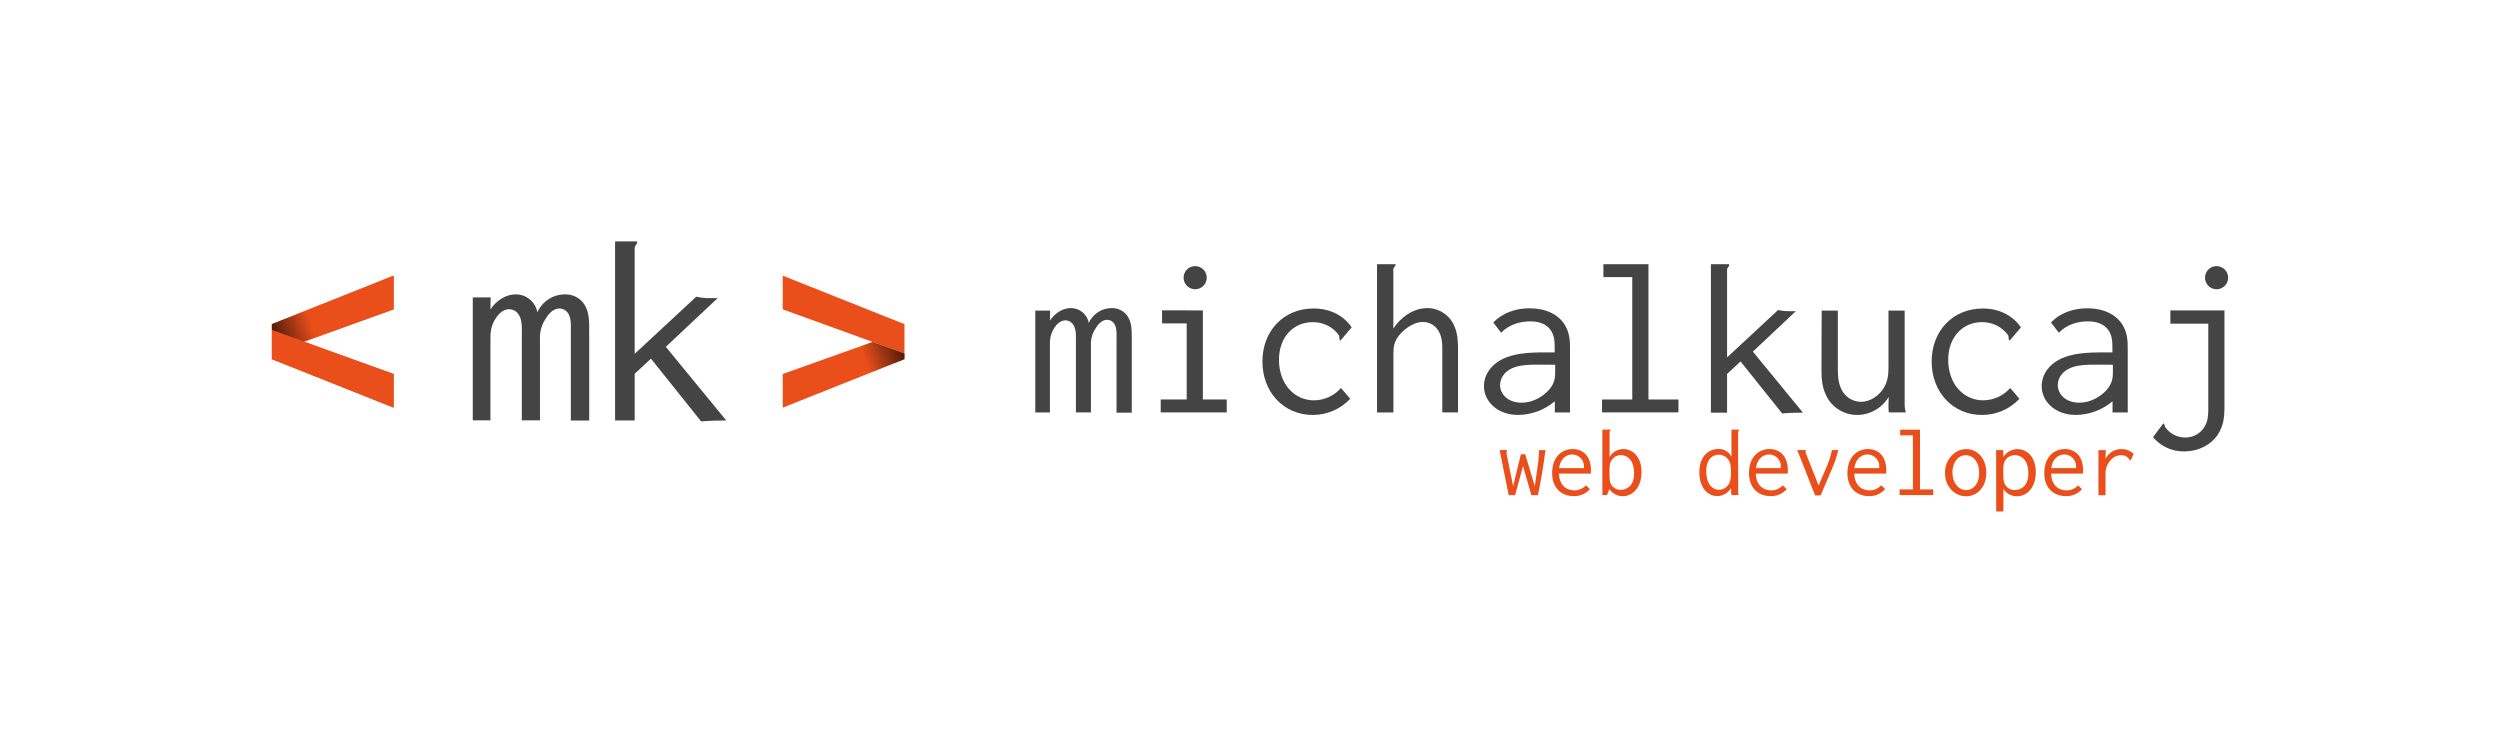
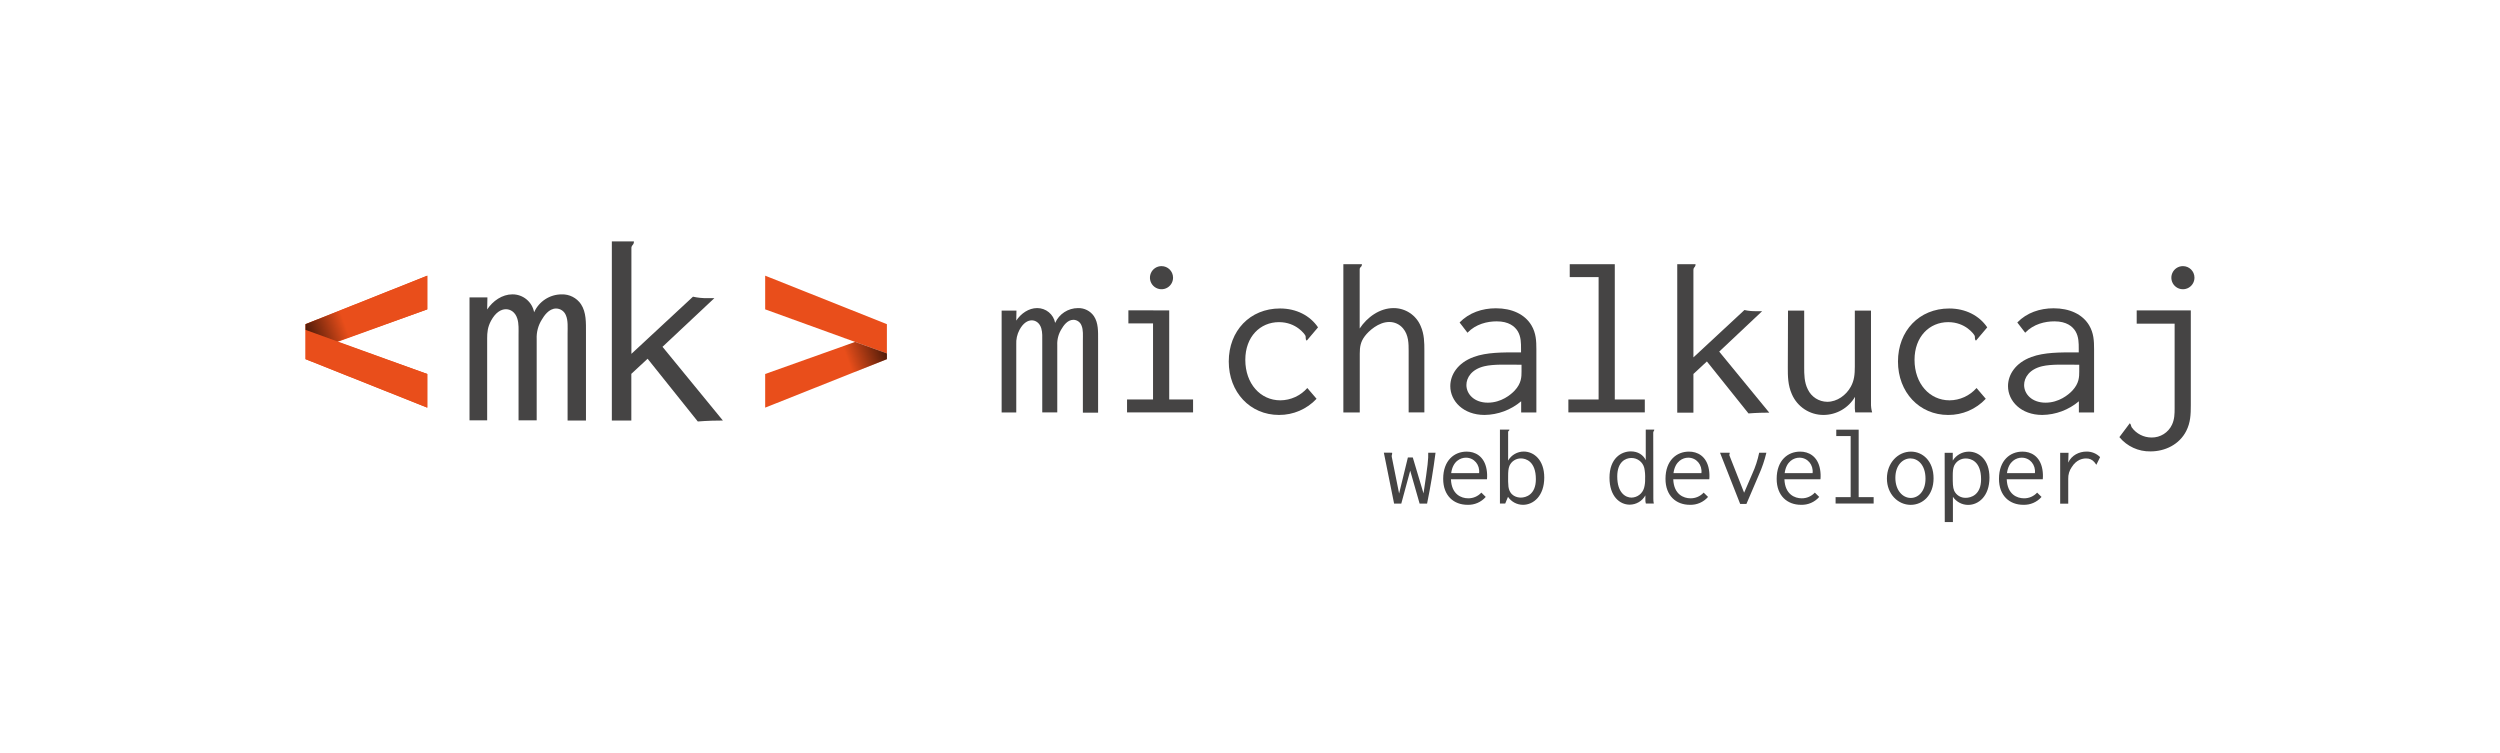
<svg xmlns="http://www.w3.org/2000/svg" xmlns:xlink="http://www.w3.org/1999/xlink" viewBox="0 0 1708.41 514.47">
  <defs>
    <style>.cls-1{isolation:isolate;}.cls-2{fill:#454444;}.cls-3{fill:#e94e1b;}.cls-4,.cls-5{opacity:0.8;mix-blend-mode:multiply;}.cls-4{fill:url(#linear-gradient);}.cls-5{fill:url(#linear-gradient-2);}</style>
-     <linearGradient id="linear-gradient" x1="584.1" y1="226.75" x2="614.17" y2="215.61" gradientUnits="userSpaceOnUse">
+     <linearGradient id="linear-gradient" x1="572.1" y1="226.75" x2="602.17" y2="215.61" gradientUnits="userSpaceOnUse">
      <stop offset="0" stop-color="#fff" />
      <stop offset="1" />
    </linearGradient>
-     <linearGradient id="linear-gradient-2" x1="677.39" y1="6148.41" x2="707.46" y2="6137.27" gradientTransform="translate(897.16 6388.62) rotate(180)" xlink:href="#linear-gradient" />
+     <linearGradient id="linear-gradient-2" x1="654.39" y1="6148.41" x2="684.46" y2="6137.27" gradientTransform="translate(897.16 6388.62) rotate(180)" xlink:href="#linear-gradient" />
  </defs>
  <g class="cls-1">
    <g id="Layer_1" data-name="Layer 1">
-       <path class="cls-2" d="M323.08,203.22H335.3l-.16,8.26c3.86-5.88,10.31-10.33,17.21-10.33a15,15,0,0,1,14.87,12.24,20.66,20.66,0,0,1,18.84-12.23,15.37,15.37,0,0,1,13.15,6.68c3.72,5.62,3.43,12.73,3.43,19.68v59.87H390.09V227.68c0-3.82.41-8.63-1.14-12.17a7.28,7.28,0,0,0-6.67-4.69c-5.1,0-8.38,5.23-9.78,7.58A22.86,22.86,0,0,0,369,231.65v55.58H356.59V228.79c0-3.47.26-7.52-.83-11-1.42-4.62-4.79-6.48-7.79-6.48-3.37,0-7.12,2.2-10.17,7.84-2.38,4.42-2.66,8.1-2.66,12.05v56.06H323.08Z" />
-       <path class="cls-2" d="M435.42,164.95a3.33,3.33,0,0,1-1,2.64,2.89,2.89,0,0,0-.71,2.12v72.1l42.08-39.07a41.18,41.18,0,0,0,9.85,1h4.76L455,237l41.29,50.34H495c-8.81,0-15.86.64-15.86.64l-34.3-42.88-11.12,10.32v31.92H420.33V164.95Z" />
-       <path class="cls-2" d="M707.48,212.25h10.13l-.13,6.84c3.2-4.87,8.54-8.56,14.25-8.56a12.45,12.45,0,0,1,12.32,10.14,17.11,17.11,0,0,1,15.61-10.13,12.73,12.73,0,0,1,10.9,5.53c3.08,4.65,2.84,10.54,2.84,16.31V282H763V232.51c0-3.17.34-7.15-.94-10.08a6,6,0,0,0-5.53-3.89c-4.23,0-6.95,4.33-8.1,6.28a18.94,18.94,0,0,0-2.93,11v46H735.24V233.43c0-2.87.21-6.23-.69-9.15-1.18-3.82-4-5.37-6.45-5.37-2.79,0-5.9,1.82-8.42,6.5a19.18,19.18,0,0,0-2.2,10v46.44h-10Z" />
-       <path class="cls-2" d="M822,212.12V273h16.31v8.81H793.18V273h17.76v-52H794.1v-8.95Zm2.63-22.43a7.9,7.9,0,1,1-7.9-7.83A7.87,7.87,0,0,1,824.63,189.69Z" />
-       <path class="cls-2" d="M916,232.78c-1.21-.91-.38-2.34-1-3.52-.4-.82-6.12-9.12-18-9.12-12.8,0-23,9.91-23,25.78,0,16.28,10.34,27.65,23.92,27.65a24.74,24.74,0,0,0,18.45-8.42l6.32,7.37A34.89,34.89,0,0,1,897,283.56c-19.7,0-34.31-15.51-34.31-36.51s14.53-36.25,35-36.25c11.2,0,20.56,4.86,26,12.9Z" />
-       <path class="cls-2" d="M941,180.55h12.63a1.42,1.42,0,0,1,.08.46,2.4,2.4,0,0,1-1,1.63,1.79,1.79,0,0,0-.55,1.46v40.39c5.11-7.76,13.7-13.95,23.15-13.95a20,20,0,0,1,18.54,12.29c2.48,5.6,2.51,11.35,2.51,16.78v42.23H985.62v-42c0-4.92,0-10.9-3.8-15.4a12.15,12.15,0,0,0-9.44-4.41c-7.37,0-14.06,6.16-16.71,9.69-2.9,3.86-3.46,7.27-3.46,12v40.13H941Z" />
-       <path class="cls-2" d="M1045.26,210.67c10.81,0,19.65,4,24.22,11.57,3.21,5.36,3.42,10.75,3.42,16.46v43.15h-10.39v-7.63a39.62,39.62,0,0,1-25,9.34c-14.55,0-23.43-9.49-23.43-19.71,0-7.72,5-15.86,16-19.9,8.86-3.26,19.84-3.15,30.1-3.15h2.24v-2.5c0-3.69.05-8.17-2.27-12-2-3.23-6.06-6.7-14.33-6.7-6.43,0-14.28,1.79-20,7.77l-5.39-7C1026.91,213.69,1035.87,210.67,1045.26,210.67Zm15,38.56c-7.24,0-16.56-.46-22.89,1.05-8.73,2.08-12.28,7.77-12.28,12.83,0,6.23,5.4,12.06,14.63,12.06s15.78-5.53,18.31-8.22c4.7-5,4.73-9.51,4.73-13.12v-4.6Z" />
-       <path class="cls-2" d="M1126.5,180.55V273H1147v8.81h-52.23V273h20.66V189.36h-19.73v-8.81Z" />
-       <path class="cls-2" d="M1181.67,180.55a2.75,2.75,0,0,1-.86,2.19,2.39,2.39,0,0,0-.59,1.76v59.73l34.86-32.37a34.12,34.12,0,0,0,8.16.79h3.95l-29.34,27.63L1232.06,282H1231c-7.3,0-13.14.53-13.14.53L1189.43,247l-9.21,8.55V282h-11.05V180.55Z" />
-       <path class="cls-2" d="M1255.92,212.25v38.81c0,4.67,0,10.12,2.46,15a14.82,14.82,0,0,0,13.31,8.52c6.71,0,12.9-4.5,16.09-10.33,2.33-4.25,2.74-8.39,2.74-13.75V212.25h11.05v63.28a20.62,20.62,0,0,0,.79,6.31h-11.58a29.29,29.29,0,0,1-.26-5.39l.13-5.26a25.08,25.08,0,0,1-21.51,12.37,23.45,23.45,0,0,1-21.65-14.21c-2.72-6.12-2.78-12.23-2.76-18.29l.13-38.81Z" />
-       <path class="cls-2" d="M1373.33,232.78c-1.21-.91-.38-2.34-1-3.52-.4-.82-6.12-9.12-18-9.12-12.8,0-23,9.91-23,25.78,0,16.28,10.34,27.65,23.92,27.65a24.74,24.74,0,0,0,18.45-8.42l6.31,7.37a34.89,34.89,0,0,1-25.68,11.05c-19.7,0-34.31-15.51-34.31-36.51s14.54-36.25,35-36.25c11.2,0,20.56,4.86,26,12.9Z" />
-       <path class="cls-2" d="M1426.38,210.67c10.81,0,19.65,4,24.22,11.57,3.21,5.36,3.42,10.75,3.42,16.46v43.15h-10.39v-7.63a39.62,39.62,0,0,1-25,9.34c-14.55,0-23.43-9.49-23.43-19.71,0-7.72,5-15.86,16-19.9,8.86-3.26,19.84-3.15,30.1-3.15h2.24v-2.5c0-3.69.05-8.17-2.27-12-2-3.23-6.06-6.7-14.33-6.7-6.44,0-14.28,1.79-20,7.77l-5.39-7C1408,213.69,1417,210.67,1426.38,210.67Zm15,38.56c-7.24,0-16.56-.46-22.89,1.05-8.73,2.08-12.28,7.77-12.28,12.83,0,6.23,5.4,12.06,14.63,12.06s15.78-5.53,18.31-8.22c4.7-5,4.73-9.51,4.73-13.12v-4.6Z" />
-       <path class="cls-2" d="M1520.12,212.12V277c0,6-.16,11.72-3.14,17.55-4.72,9.25-14.46,13.92-24.4,13.92a26.88,26.88,0,0,1-21.27-9.76l7.1-9.47c.95.78.71,1.77,1.33,2.8a16.69,16.69,0,0,0,13.54,6.94,15.17,15.17,0,0,0,14-8.79c1.71-3.7,1.78-7.36,1.78-11.08V221.2h-25.92v-9.08Zm2.5-22.43a7.9,7.9,0,1,1-7.9-7.83A7.87,7.87,0,0,1,1522.62,189.69Z" />
-       <path class="cls-3" d="M1029.72,307.56a2,2,0,0,1-.11,1.33,2,2,0,0,0-.06,1.22l4.47,22.17,5.28-21.83h3l6.5,21.77c2.65-17.48,3-20.9,2.84-24.61h4.47q-2,15.47-5.11,30.76h-4.53l-5.69-19.91-5.4,19.91H1031l-6.21-30.82Z" />
-       <path class="cls-3" d="M1086.93,317.77a23.06,23.06,0,0,1,.21,5.87h-21.81c.37,9.2,6.32,11.47,10.43,11.47a10.59,10.59,0,0,0,8-3.46l2.67,2.61a14,14,0,0,1-11,4.77c-8.35,0-14.75-5.48-14.75-15.72,0-11.22,6.79-16.47,14.13-16.47C1079.8,306.85,1085.54,309.52,1086.93,317.77Zm-4.55,2.15a8.14,8.14,0,0,0-8-9.36c-3.3,0-8,2.11-8.93,9.36Z" />
-       <path class="cls-3" d="M1100.69,293.57c.11.4-.25.66-.37.75a.79.79,0,0,0-.39.76v17.24a10.92,10.92,0,0,1,9.47-5.46c6,0,12.36,5,12.36,15.72,0,11.15-6.54,16.5-12.85,16.5a10.94,10.94,0,0,1-9.1-4.82l-1.68,4.06H1095V293.57Zm0,21.94c-.7,1.69-.81,3.67-.81,6.45a49.59,49.59,0,0,0,.19,6.07,7.2,7.2,0,0,0,7.52,6.7c3,0,9.08-1.72,9.08-11.13,0-10.85-6.12-12.58-9-12.58A7.47,7.47,0,0,0,1100.74,315.51Z" />
-       <path class="cls-3" d="M1183.22,293.57h5.17a1.63,1.63,0,0,1-.37,1,1.38,1.38,0,0,0-.27.91l.06,40a11.45,11.45,0,0,0,.29,2.84h-4.82a7.19,7.19,0,0,1-.29-2.26v-2.67a10.91,10.91,0,0,1-9.49,5.62c-5.94,0-12.22-5-12.22-16.3,0-11.74,7.07-15.9,12.93-15.9a9.57,9.57,0,0,1,9,5.29ZM1166,321.91c0,10.12,5.17,12.82,8.65,12.82a8.09,8.09,0,0,0,7.57-5.83,18.09,18.09,0,0,0,.64-5.59,25.78,25.78,0,0,0-.52-6.57,8,8,0,0,0-7.88-6C1170.9,310.75,1166,313.16,1166,321.91Z" />
-       <path class="cls-3" d="M1221.46,317.77a23.06,23.06,0,0,1,.21,5.87h-21.81c.37,9.2,6.32,11.47,10.43,11.47a10.59,10.59,0,0,0,8-3.46l2.67,2.61a14,14,0,0,1-11,4.77c-8.35,0-14.75-5.48-14.75-15.72,0-11.22,6.79-16.47,14.13-16.47C1214.32,306.85,1220.06,309.52,1221.46,317.77Zm-4.55,2.15a8.14,8.14,0,0,0-8-9.36c-3.3,0-8,2.11-8.93,9.36Z" />
-       <path class="cls-3" d="M1234,307.56c.12.55-.21.91-.21,1.32a1.08,1.08,0,0,0,.1.42l8.88,22.46,4.93-11.44a59.28,59.28,0,0,0,4.18-12.77h4.35a75.58,75.58,0,0,1-4.59,13.47l-7.49,17.53h-3.77l-12.19-31Z" />
-       <path class="cls-3" d="M1288.72,317.77a23.06,23.06,0,0,1,.21,5.87h-21.81c.37,9.2,6.32,11.47,10.43,11.47a10.59,10.59,0,0,0,8-3.46l2.67,2.61a14,14,0,0,1-11,4.77c-8.35,0-14.75-5.48-14.75-15.72,0-11.22,6.79-16.47,14.13-16.47C1281.59,306.85,1287.32,309.52,1288.72,317.77Zm-4.55,2.15a8.14,8.14,0,0,0-8-9.36c-3.3,0-8,2.11-8.93,9.36Z" />
-       <path class="cls-3" d="M1312.05,293.63v40.81h9.06v3.89h-23v-3.89h9.11V297.52h-8.71v-3.89Z" />
-       <path class="cls-3" d="M1343.53,339.14c-7.74,0-14.4-6.59-14.4-15.94s6.71-16.28,14.54-16.28c7,0,13.68,5.57,13.68,16.18C1357.36,333.28,1350.81,339.14,1343.53,339.14Zm-9.29-16.36c0,7.58,4.43,12.18,9.32,12.18,4.49,0,8.91-3.92,8.91-11.66,0-8.44-4.7-12.26-9.14-12.26C1338.65,311,1334.25,315.24,1334.25,322.78Z" />
-       <path class="cls-3" d="M1369,307.62v4.7a11.43,11.43,0,0,1,9.71-5.4c6,0,12.47,4.85,12.47,15.69,0,11.27-6.61,16.53-12.89,16.53a11.11,11.11,0,0,1-9.22-4.88v15.27h-4.93l-.06-41.91Zm.8,7.88a15.47,15.47,0,0,0-.81,6.06c0,4.45,0,7,.88,9.06a7.47,7.47,0,0,0,7,4.24c2.88,0,9.24-1.55,9.24-11.24,0-11.15-6.51-12.56-9.21-12.56A7.63,7.63,0,0,0,1369.79,315.5Z" />
-       <path class="cls-3" d="M1423.24,317.77a23.06,23.06,0,0,1,.21,5.87h-21.81c.37,9.2,6.32,11.47,10.43,11.47a10.59,10.59,0,0,0,8-3.46l2.67,2.61a14,14,0,0,1-11,4.77c-8.35,0-14.75-5.48-14.75-15.72,0-11.22,6.79-16.47,14.13-16.47C1416.11,306.85,1421.84,309.52,1423.24,317.77Zm-4.55,2.15a8.14,8.14,0,0,0-8-9.36c-3.3,0-8,2.11-8.93,9.36Z" />
-       <path class="cls-3" d="M1439,307.62l-.17,5.92a12,12,0,0,1,11.06-6.66,11.32,11.32,0,0,1,8.21,3.36l-2.26,4.64a11.84,11.84,0,0,1-1.14-1.54,6.23,6.23,0,0,0-5.07-2.3c-2.17,0-5.84.76-8.63,5.18a11.73,11.73,0,0,0-2.16,7.2v15H1434V307.62Z" />
-       <path class="cls-3" d="M185.79,245.44V221.52L269,188.39v23l-61.47,22.27L269,255.57v23Z" />
-       <polygon class="cls-3" points="618.08 221.52 534.89 188.39 534.89 211.4 618.08 241.53 618.08 221.52" />
-       <polygon class="cls-3" points="534.89 211.4 534.89 211.4 596.36 233.66 534.89 255.57 534.89 278.57 618.08 245.44 618.08 241.53 534.89 211.4" />
-       <polygon class="cls-4" points="534.89 211.4 534.89 211.4 596.36 233.66 534.89 255.57 534.89 278.57 618.08 245.44 618.08 241.53 534.89 211.4" />
-       <polygon class="cls-3" points="185.79 245.44 268.98 278.57 268.98 255.57 185.79 225.43 185.79 245.44" />
-       <polygon class="cls-3" points="268.98 255.57 268.98 255.57 207.51 233.3 268.98 211.4 268.98 188.39 185.79 221.52 185.79 225.43 268.98 255.57" />
-       <polygon class="cls-5" points="268.98 255.57 268.98 255.57 207.51 233.3 268.98 211.4 268.98 188.39 185.79 221.52 185.79 225.43 268.98 255.57" />
+       <path class="cls-2" d="M320.85,203.22h12.23l-.16,8.26c3.86-5.88,10.31-10.33,17.21-10.33A15,15,0,0,1,365,213.39a20.66,20.66,0,0,1,18.84-12.23A15.37,15.37,0,0,1,397,207.84c3.72,5.62,3.43,12.73,3.43,19.68v59.87H387.87V227.68c0-3.82.41-8.63-1.14-12.17a7.28,7.28,0,0,0-6.67-4.69c-5.1,0-8.38,5.23-9.78,7.58a22.86,22.86,0,0,0-3.53,13.26v55.58H354.36V228.79c0-3.47.26-7.52-.83-11-1.42-4.62-4.79-6.48-7.79-6.48-3.37,0-7.12,2.2-10.17,7.84-2.38,4.42-2.66,8.1-2.66,12.05v56.06H320.85Z" />
+       <path class="cls-2" d="M433.19,164.95a3.33,3.33,0,0,1-1,2.64,2.89,2.89,0,0,0-.71,2.12v72.1l42.08-39.07a41.18,41.18,0,0,0,9.85,1h4.76L452.73,237,494,287.39h-1.29c-8.81,0-15.86.64-15.86.64l-34.3-42.88-11.12,10.32v31.92H418.11V164.95Z" />
+       <path class="cls-2" d="M684.48,212.25h10.13l-.13,6.84c3.2-4.87,8.54-8.56,14.25-8.56a12.45,12.45,0,0,1,12.32,10.14,17.11,17.11,0,0,1,15.61-10.13,12.73,12.73,0,0,1,10.9,5.53c3.08,4.65,2.84,10.54,2.84,16.31V282H740V232.51c0-3.17.34-7.15-.94-10.08a6,6,0,0,0-5.53-3.89c-4.23,0-6.95,4.33-8.1,6.28a18.94,18.94,0,0,0-2.93,11v46H712.24V233.43c0-2.87.21-6.23-.69-9.15-1.18-3.82-4-5.37-6.45-5.37-2.79,0-5.9,1.82-8.42,6.5a19.18,19.18,0,0,0-2.2,10v46.44h-10Z" />
+       <path class="cls-2" d="M799,212.12V273H815.3v8.81H770.18V273h17.76v-52H771.1v-8.95Zm2.63-22.43a7.9,7.9,0,1,1-7.9-7.83A7.87,7.87,0,0,1,801.62,189.69Z" />
+       <path class="cls-2" d="M893,232.78c-1.21-.91-.38-2.34-1-3.52-.4-.82-6.12-9.12-18-9.12-12.8,0-23,9.91-23,25.78,0,16.28,10.34,27.65,23.92,27.65a24.74,24.74,0,0,0,18.45-8.42l6.32,7.37A34.89,34.89,0,0,1,874,283.56c-19.7,0-34.31-15.51-34.31-36.51s14.53-36.25,35-36.25c11.2,0,20.56,4.86,26,12.9Z" />
+       <path class="cls-2" d="M918,180.55h12.63a1.42,1.42,0,0,1,.08.46,2.4,2.4,0,0,1-1,1.63,1.79,1.79,0,0,0-.55,1.46v40.39c5.11-7.76,13.7-13.95,23.15-13.95a20,20,0,0,1,18.54,12.29c2.48,5.6,2.51,11.35,2.51,16.78v42.23H962.62v-42c0-4.92,0-10.9-3.8-15.4a12.15,12.15,0,0,0-9.44-4.41c-7.37,0-14.06,6.16-16.71,9.69-2.9,3.86-3.46,7.27-3.46,12v40.13H918Z" />
+       <path class="cls-2" d="M1022.26,210.67c10.81,0,19.65,4,24.22,11.57,3.21,5.36,3.42,10.75,3.42,16.46v43.15h-10.39v-7.63a39.62,39.62,0,0,1-25,9.34c-14.55,0-23.43-9.49-23.43-19.71,0-7.72,5-15.86,16-19.9,8.86-3.26,19.84-3.15,30.1-3.15h2.24v-2.5c0-3.69.05-8.17-2.27-12-2-3.23-6.06-6.7-14.33-6.7-6.43,0-14.28,1.79-20,7.77l-5.39-7C1003.91,213.69,1012.86,210.67,1022.26,210.67Zm15,38.56c-7.24,0-16.56-.46-22.89,1.05-8.73,2.08-12.28,7.77-12.28,12.83,0,6.23,5.4,12.06,14.63,12.06s15.78-5.53,18.31-8.22c4.7-5,4.73-9.51,4.73-13.12v-4.6Z" />
+       <path class="cls-2" d="M1103.49,180.55V273H1124v8.81h-52.23V273h20.66V189.36h-19.73v-8.81Z" />
+       <path class="cls-2" d="M1158.67,180.55a2.75,2.75,0,0,1-.86,2.19,2.39,2.39,0,0,0-.59,1.76v59.73l34.86-32.37a34.12,34.12,0,0,0,8.16.79h3.95l-29.34,27.63L1209.06,282H1208c-7.3,0-13.14.53-13.14.53L1166.43,247l-9.21,8.55V282h-11.05V180.55Z" />
+       <path class="cls-2" d="M1232.92,212.25v38.81c0,4.67,0,10.12,2.46,15a14.82,14.82,0,0,0,13.31,8.52c6.71,0,12.9-4.5,16.09-10.33,2.33-4.25,2.74-8.39,2.74-13.75V212.25h11.05v63.28a20.62,20.62,0,0,0,.79,6.31h-11.58a29.29,29.29,0,0,1-.26-5.39l.13-5.26a25.08,25.08,0,0,1-21.51,12.37,23.45,23.45,0,0,1-21.65-14.21c-2.72-6.12-2.78-12.23-2.76-18.29l.13-38.81Z" />
+       <path class="cls-2" d="M1350.32,232.78c-1.21-.91-.38-2.34-1-3.52-.4-.82-6.12-9.12-18-9.12-12.8,0-23,9.91-23,25.78,0,16.28,10.34,27.65,23.92,27.65a24.74,24.74,0,0,0,18.45-8.42l6.31,7.37a34.89,34.89,0,0,1-25.68,11.05c-19.7,0-34.31-15.51-34.31-36.51s14.54-36.25,35-36.25c11.2,0,20.56,4.86,26,12.9Z" />
+       <path class="cls-2" d="M1403.38,210.67c10.81,0,19.65,4,24.22,11.57,3.21,5.36,3.42,10.75,3.42,16.46v43.15h-10.39v-7.63a39.62,39.62,0,0,1-25,9.34c-14.55,0-23.43-9.49-23.43-19.71,0-7.72,5-15.86,16-19.9,8.86-3.26,19.84-3.15,30.1-3.15h2.24v-2.5c0-3.69.05-8.17-2.27-12-2-3.23-6.06-6.7-14.33-6.7-6.44,0-14.28,1.79-20,7.77l-5.39-7C1385,213.69,1394,210.67,1403.38,210.67Zm15,38.56c-7.24,0-16.56-.46-22.89,1.05-8.73,2.08-12.28,7.77-12.28,12.83,0,6.23,5.4,12.06,14.63,12.06s15.78-5.53,18.31-8.22c4.7-5,4.73-9.51,4.73-13.12v-4.6Z" />
+       <path class="cls-2" d="M1497.12,212.12V277c0,6-.16,11.72-3.14,17.55-4.72,9.25-14.46,13.92-24.4,13.92a26.88,26.88,0,0,1-21.27-9.76l7.1-9.47c.95.78.71,1.77,1.33,2.8a16.69,16.69,0,0,0,13.54,6.94,15.17,15.17,0,0,0,14-8.79c1.71-3.7,1.78-7.36,1.78-11.08V221.2h-25.92v-9.08Zm2.5-22.43a7.9,7.9,0,1,1-7.9-7.83A7.87,7.87,0,0,1,1499.62,189.69Z" />
+       <path class="cls-2" d="M951.29,309.37a2.28,2.28,0,0,1-.12,1.5,2.3,2.3,0,0,0-.07,1.38l5,25,6-24.65h3.34l7.34,24.58c3-19.75,3.35-23.6,3.21-27.8h5q-2.24,17.47-5.77,34.75h-5.11l-6.42-22.49-6.1,22.49h-4.92l-7-34.81Z" />
+       <path class="cls-2" d="M1015.91,320.9a26,26,0,0,1,.24,6.63H991.52c.41,10.39,7.13,13,11.78,13a12,12,0,0,0,9-3.9l3,2.95a15.78,15.78,0,0,1-12.42,5.39c-9.43,0-16.66-6.19-16.66-17.75,0-12.67,7.67-18.6,16-18.6C1007.85,308.56,1014.33,311.58,1015.91,320.9Zm-5.14,2.43c.65-5.63-3.36-10.57-9-10.57-3.72,0-9,2.38-10.09,10.57Z" />
+       <path class="cls-2" d="M1031.45,293.57c.13.46-.29.75-.41.85a.89.89,0,0,0-.44.85v19.47a12.34,12.34,0,0,1,10.69-6.17c6.82,0,14,5.63,14,17.76,0,12.59-7.39,18.64-14.51,18.64a12.36,12.36,0,0,1-10.27-5.45l-1.9,4.59H1025V293.57Zm.06,24.78c-.79,1.91-.91,4.14-.91,7.28a56,56,0,0,0,.21,6.85c.87,6.62,6.12,7.56,8.49,7.56,3.39,0,10.26-1.94,10.26-12.57,0-12.25-6.91-14.2-10.17-14.2A8.43,8.43,0,0,0,1031.5,318.35Z" />
+       <path class="cls-2" d="M1124.65,293.57h5.83a1.84,1.84,0,0,1-.42,1.14,1.55,1.55,0,0,0-.3,1l.07,45.17a12.93,12.93,0,0,0,.33,3.21h-5.44a8.12,8.12,0,0,1-.33-2.56v-3a12.33,12.33,0,0,1-10.72,6.34c-6.71,0-13.8-5.6-13.8-18.41,0-13.26,8-18,14.6-18,4.8,0,8.51,2.4,10.18,6Zm-19.48,32c0,11.43,5.84,14.48,9.77,14.48a9.13,9.13,0,0,0,8.55-6.58,20.43,20.43,0,0,0,.72-6.31,29.12,29.12,0,0,0-.58-7.42,9,9,0,0,0-8.9-6.77C1110.74,313,1105.17,315.7,1105.17,325.58Z" />
+       <path class="cls-2" d="M1167.83,320.9a26,26,0,0,1,.24,6.63h-24.63c.41,10.39,7.13,13,11.78,13a12,12,0,0,0,9-3.9l3,2.95a15.78,15.78,0,0,1-12.42,5.39c-9.43,0-16.66-6.19-16.66-17.75,0-12.67,7.67-18.6,16-18.6C1159.78,308.56,1166.26,311.58,1167.83,320.9Zm-5.14,2.43c.65-5.63-3.36-10.57-9-10.57-3.72,0-9,2.38-10.09,10.57Z" />
+       <path class="cls-2" d="M1182,309.37c.13.62-.24,1-.24,1.49a1.21,1.21,0,0,0,.11.48l10,25.37,5.57-12.91a67,67,0,0,0,4.72-14.42h4.92a85.36,85.36,0,0,1-5.18,15.21l-8.46,19.8h-4.26l-13.77-35Z" />
+       <path class="cls-2" d="M1243.8,320.9a26,26,0,0,1,.24,6.63h-24.63c.41,10.39,7.13,13,11.78,13a12,12,0,0,0,9-3.9l3,2.95a15.78,15.78,0,0,1-12.42,5.39c-9.43,0-16.66-6.19-16.66-17.75,0-12.67,7.67-18.6,16-18.6C1235.74,308.56,1242.22,311.58,1243.8,320.9Zm-5.14,2.43c.65-5.63-3.36-10.57-9-10.57-3.72,0-9,2.38-10.09,10.57Z" />
+       <path class="cls-2" d="M1270.15,293.63v46.09h10.23v4.39h-26v-4.39h10.29V298h-9.83v-4.39Z" />
+       <path class="cls-2" d="M1305.71,345c-8.75,0-16.26-7.44-16.26-18,0-10.72,7.58-18.38,16.43-18.38,7.89,0,15.45,6.29,15.45,18.27C1321.32,338.42,1313.93,345,1305.71,345Zm-10.49-18.47c0,8.56,5,13.75,10.53,13.75,5.07,0,10.07-4.43,10.07-13.17,0-9.53-5.31-13.85-10.32-13.85C1300.19,313.29,1295.22,318,1295.22,326.56Z" />
+       <path class="cls-2" d="M1334.45,309.43v5.31a12.91,12.91,0,0,1,11-6.1c6.83,0,14.08,5.47,14.08,17.72,0,12.73-7.47,18.67-14.56,18.67a12.55,12.55,0,0,1-10.42-5.52v17.24h-5.57l-.07-47.33Zm.91,8.9c-.76,1.8-.92,3.91-.92,6.84,0,5,0,7.89,1,10.23a8.44,8.44,0,0,0,7.93,4.79c3.25,0,10.43-1.75,10.43-12.7,0-12.6-7.35-14.19-10.4-14.19A8.62,8.62,0,0,0,1335.36,318.34Z" />
+       <path class="cls-2" d="M1395.72,320.9a26,26,0,0,1,.24,6.63h-24.63c.41,10.39,7.13,13,11.78,13a12,12,0,0,0,9-3.9l3,2.95a15.79,15.79,0,0,1-12.42,5.39c-9.43,0-16.66-6.19-16.66-17.75,0-12.67,7.67-18.6,16-18.6C1387.67,308.56,1394.15,311.58,1395.72,320.9Zm-5.14,2.43c.65-5.63-3.36-10.57-9-10.57-3.72,0-9,2.38-10.09,10.57Z" />
+       <path class="cls-2" d="M1413.56,309.43l-.2,6.69c2.27-5,7.42-7.53,12.49-7.53a12.78,12.78,0,0,1,9.28,3.79l-2.56,5.24a13.37,13.37,0,0,1-1.29-1.74,7,7,0,0,0-5.73-2.6c-2.45,0-6.6.86-9.75,5.85a13.25,13.25,0,0,0-2.44,8.13v16.91h-5.51V309.43Z" />
+       <polygon class="cls-3" points="606.07 221.52 522.89 188.39 522.89 211.4 606.07 241.53 606.07 221.52" />
+       <polygon class="cls-3" points="522.89 211.4 522.89 211.4 584.36 233.66 522.89 255.57 522.89 278.57 606.07 245.44 606.07 241.53 522.89 211.4" />
+       <polygon class="cls-4" points="522.89 211.4 522.89 211.4 584.36 233.66 522.89 255.57 522.89 278.57 606.07 245.44 606.07 241.53 522.89 211.4" />
+       <path class="cls-3" d="M208.8,245.44V221.52L292,188.39v23l-61.47,22.27L292,255.57v23Z" />
+       <polygon class="cls-3" points="208.8 245.44 291.98 278.57 291.98 255.57 208.8 225.43 208.8 245.44" />
+       <polygon class="cls-3" points="291.98 255.57 291.98 255.57 230.51 233.3 291.98 211.4 291.98 188.39 208.8 221.52 208.8 225.43 291.98 255.57" />
+       <polygon class="cls-5" points="291.98 255.57 291.98 255.57 230.51 233.3 291.98 211.4 291.98 188.39 208.8 221.52 208.8 225.43 291.98 255.57" />
    </g>
  </g>
</svg>
